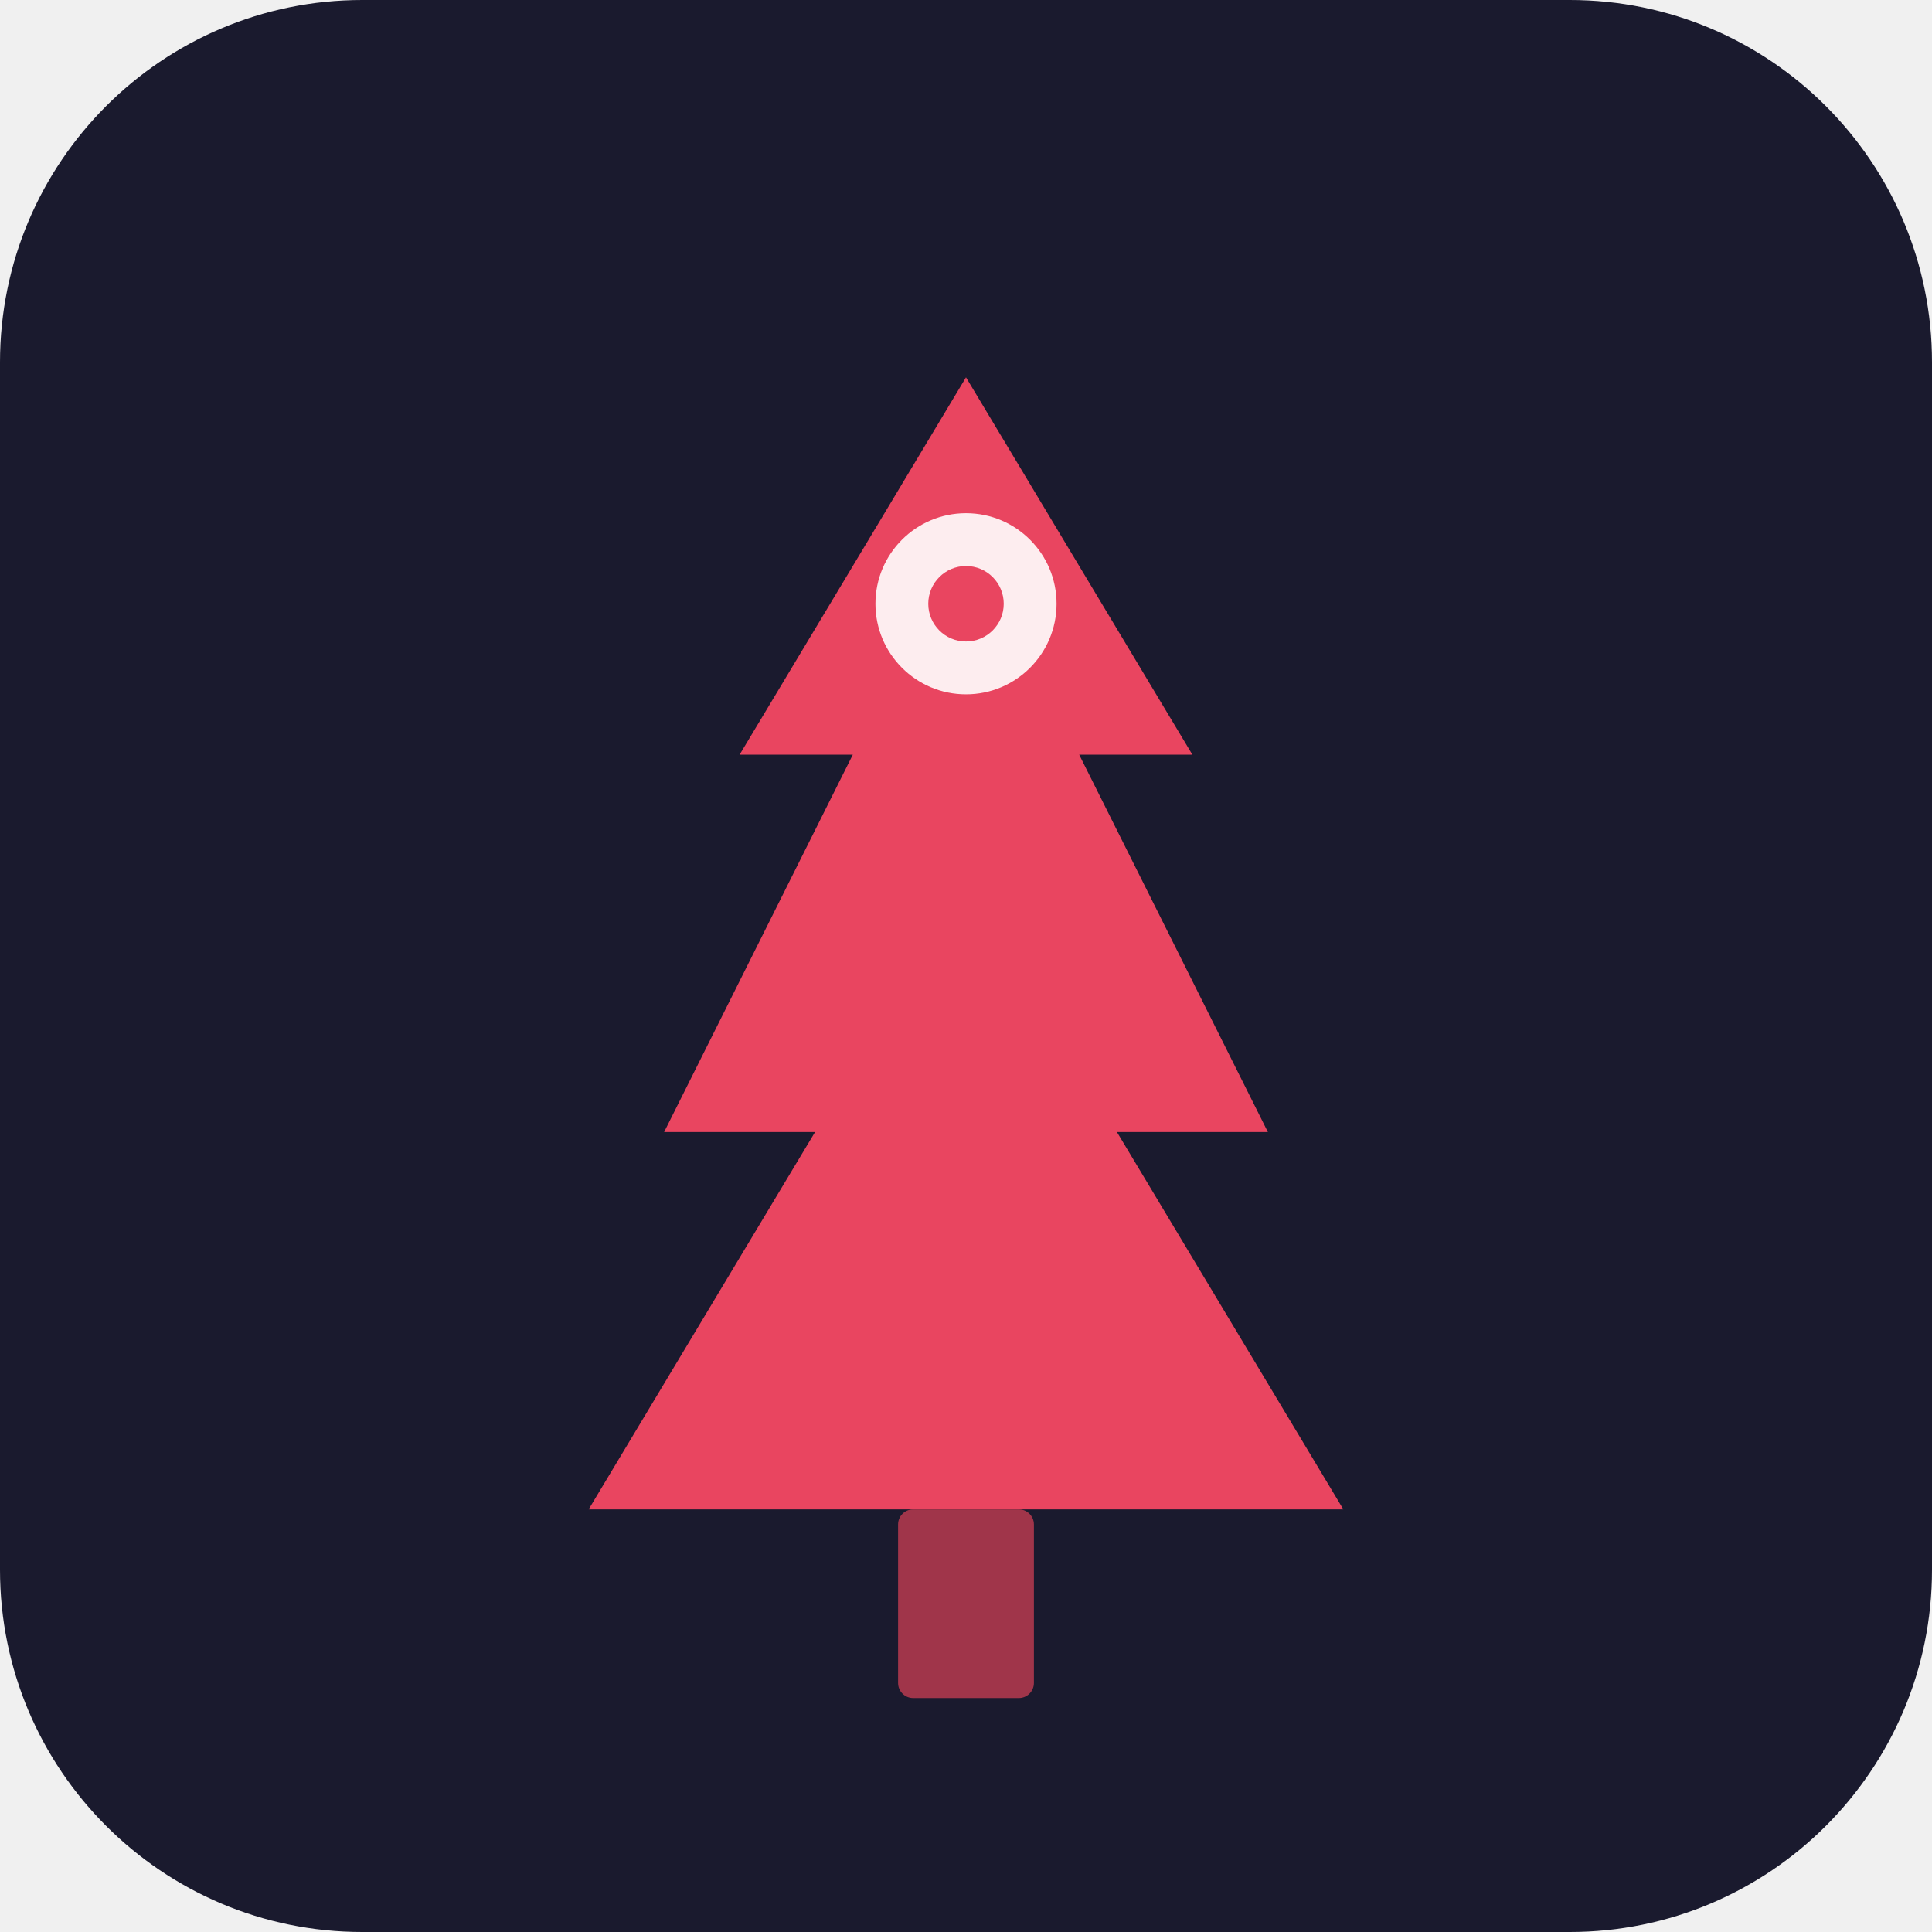
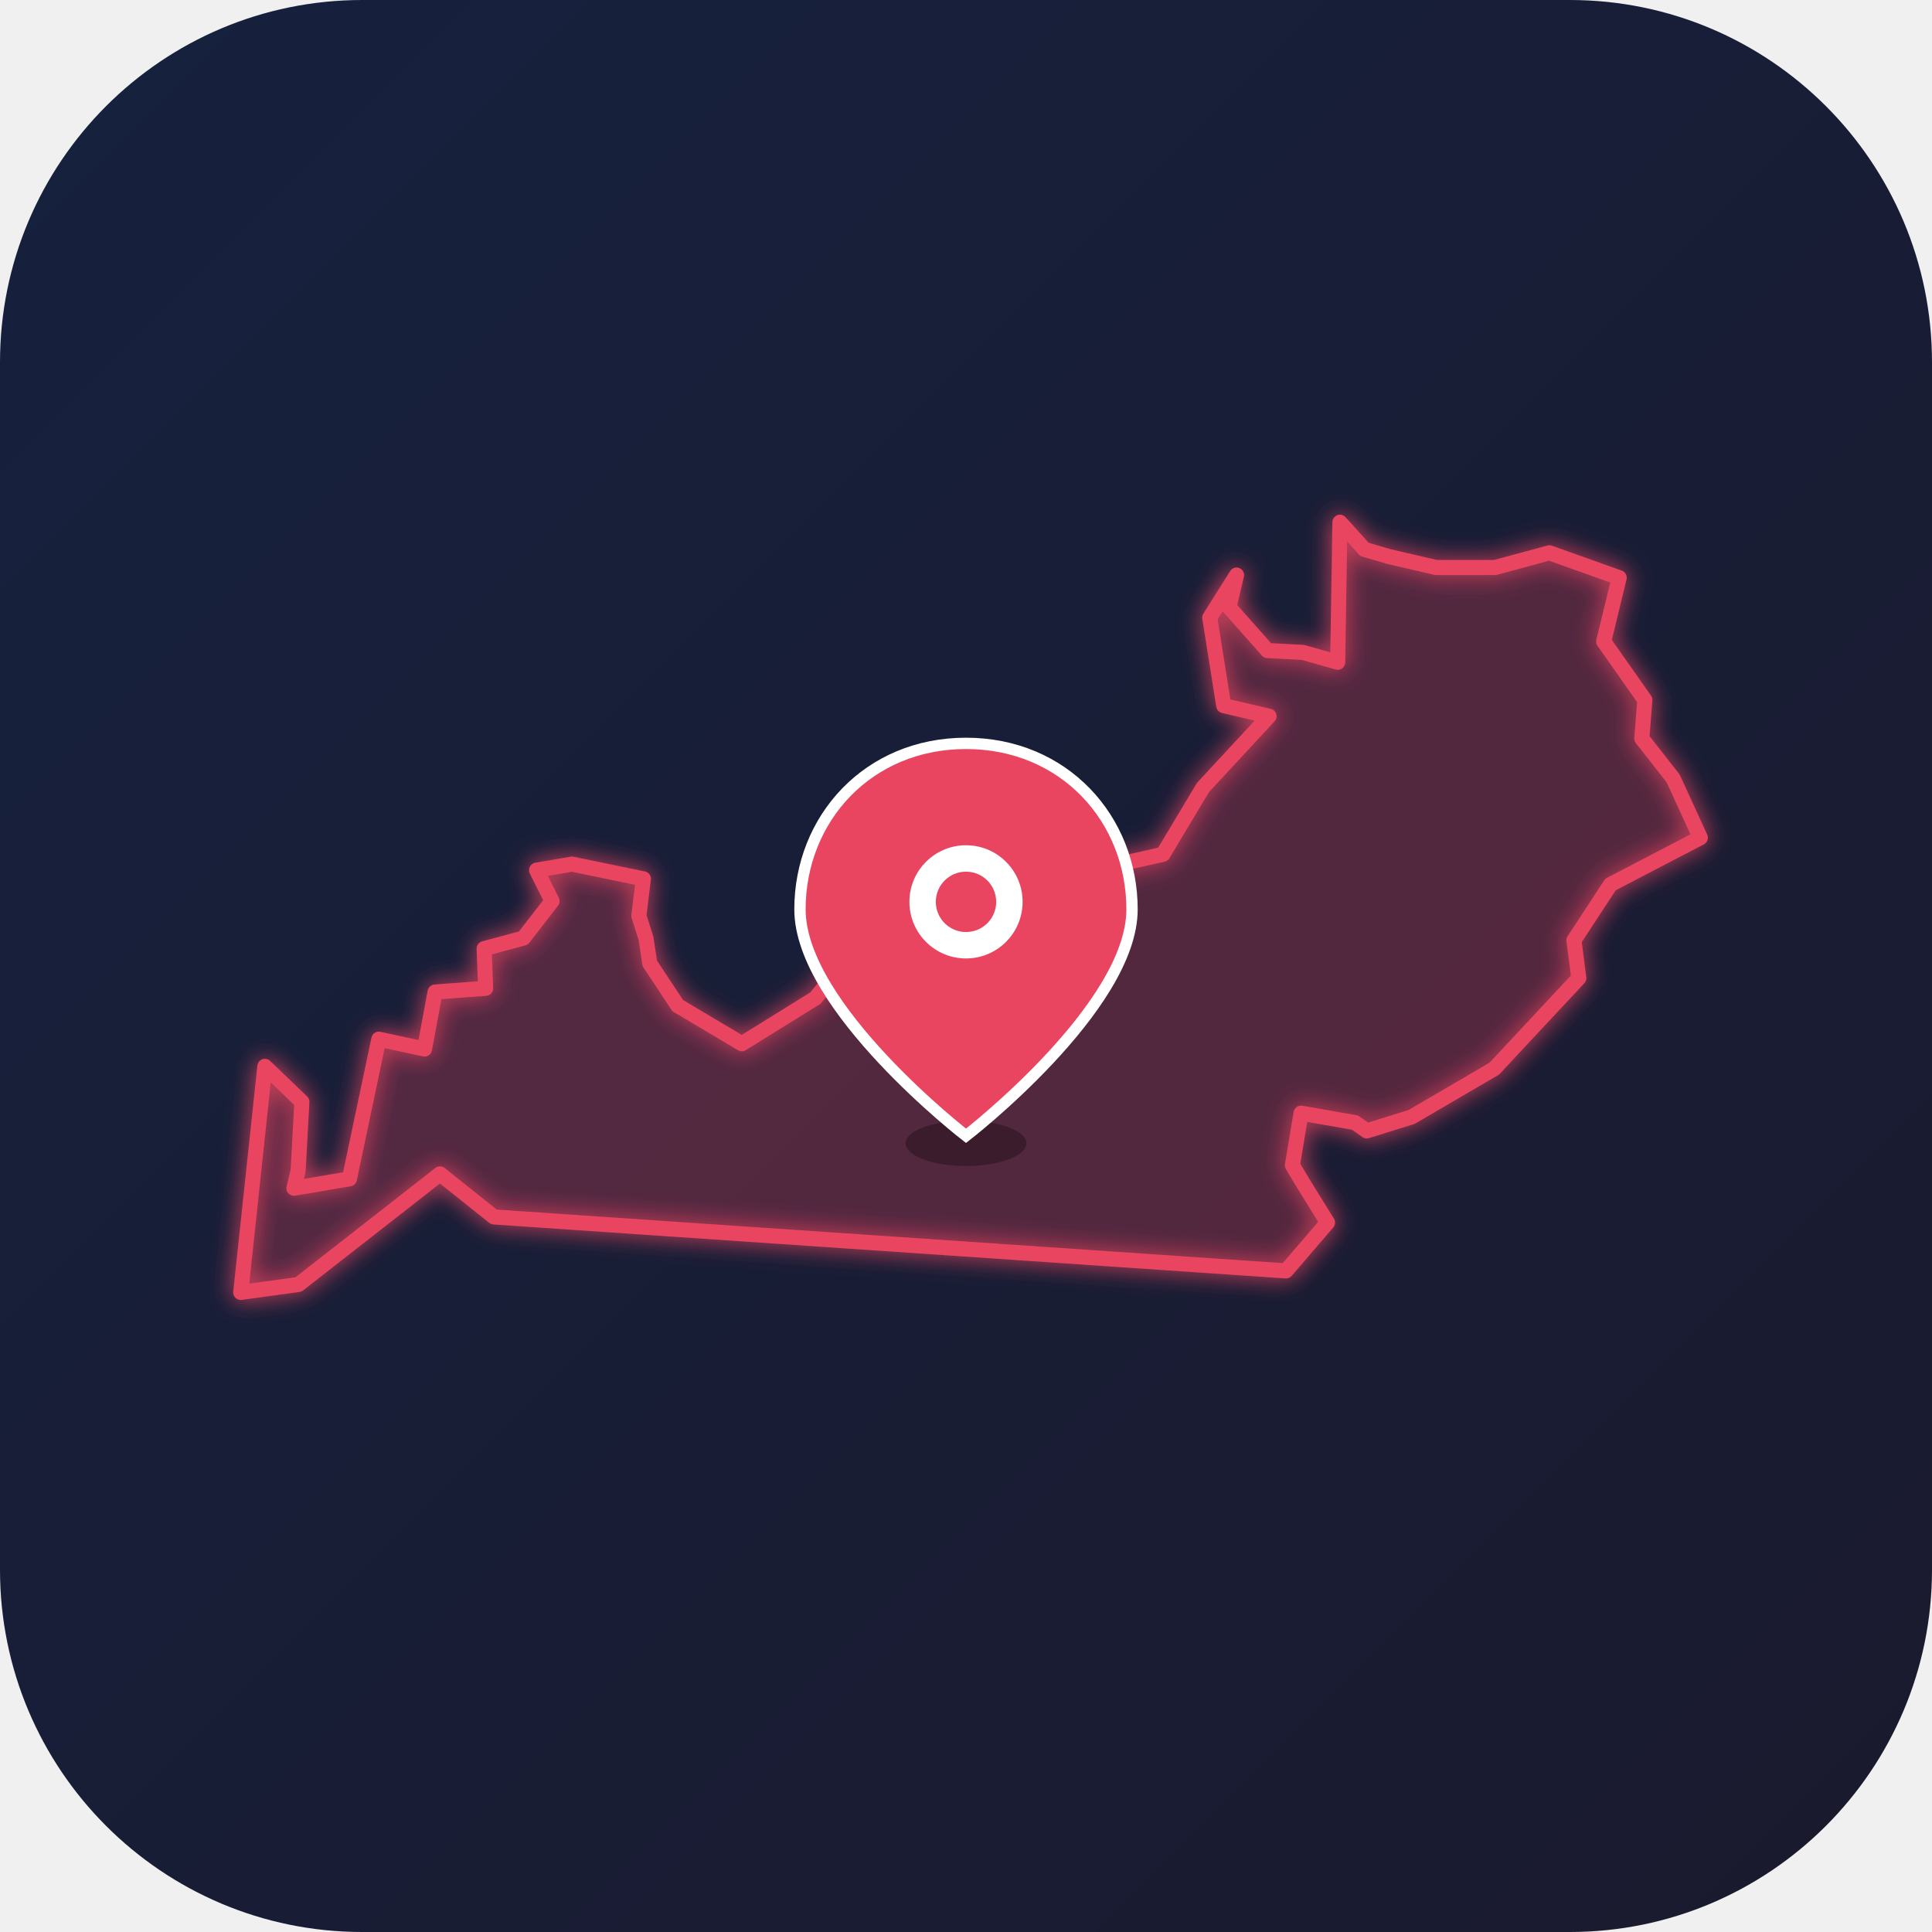
<svg xmlns="http://www.w3.org/2000/svg" viewBox="0 0 512 512">
-   <rect width="512" height="512" rx="96" fill="#1a1a2e" />
-   <g transform="translate(256, 280)">
-     <polygon points="0,-180 -60,-80 -30,-80 -80,20 -40,20 -100,120 100,120 40,20 80,20 30,-80 60,-80" fill="#e94560" />
-     <rect x="-18" y="120" width="36" height="50" rx="4" fill="#a0354a" />
-     <circle cx="0" cy="-120" r="24" fill="#fff" opacity="0.9" />
-     <circle cx="0" cy="-120" r="10" fill="#e94560" />
+   <defs>
+     <linearGradient id="bg" x1="0" y1="0" x2="1" y2="1">
+       <stop offset="0%" stop-color="#16213e" />
+       <stop offset="100%" stop-color="#1a1a2e" />
+     </linearGradient>
+     <filter id="glow">
+       <feGaussianBlur stdDeviation="3" result="blur" />
+       <feMerge>
+         <feMergeNode in="blur" />
+         <feMergeNode in="SourceGraphic" />
+       </feMerge>
+     </filter>
+   </defs>
+   <rect width="512" height="512" rx="96" fill="url(#bg)" />
+   <polygon points="116.6,311.1 79.1,340.4 63.8,342.5 70.2,282.6 80.0,292.0 79.0,310.3 77.9,314.9 92.6,312.4 100.4,275.4 112.5,278.0 115.3,262.9 128.7,261.9 128.3,251.4 138.7,248.6 146.3,238.8 142.2,230.6 151.6,229.0 170.5,232.9 169.3,242.7 171.2,248.7 172.2,255.3 179.6,266.5 196.6,276.6 216.1,264.5 224.7,254.0 258.2,253.7 280.5,241.0 289.1,230.7 308.2,226.4 318.8,208.7 336.3,189.8 324.3,187.0 320.6,163.7 327.7,152.4 325.7,160.9 335.9,172.4 345.3,172.9 354.5,175.5 355.1,138.4 361.6,145.6 368.1,147.5 380.6,150.4 396.2,150.4 410.6,146.5 429.1,153.1 425.0,170.0 435.9,185.5 435.1,195.7 443.4,206.3 450.6,222.0 426.8,234.4 417.1,249.2 418.4,259.2 396.0,283.2 374.1,296.0 362.2,299.7 359.1,297.5 344.8,295.0 342.5,308.8 345.3,313.5 351.8,324.0 340.8,336.8 130.9,322.5" fill="rgba(233,69,96,0.15)" stroke="#e94560" stroke-width="4" stroke-linejoin="round" filter="url(#glow)" />
+   <g transform="translate(256, 245)">
+     <ellipse cx="0" cy="58" rx="16" ry="6" fill="rgba(0,0,0,0.3)" />
+     <path d="M0,-48 C-26,-48 -44,-28 -44,-4 C-44,22 0,56 0,56 C0,56 44,22 44,-4 C44,-28 26,-48 0,-48 Z" fill="#e94560" stroke="#fff" stroke-width="3" />
+     <circle cx="0" cy="-6" r="15" fill="#fff" />
+     <circle cx="0" cy="-6" r="8" fill="#e94560" />
  </g>
</svg>
